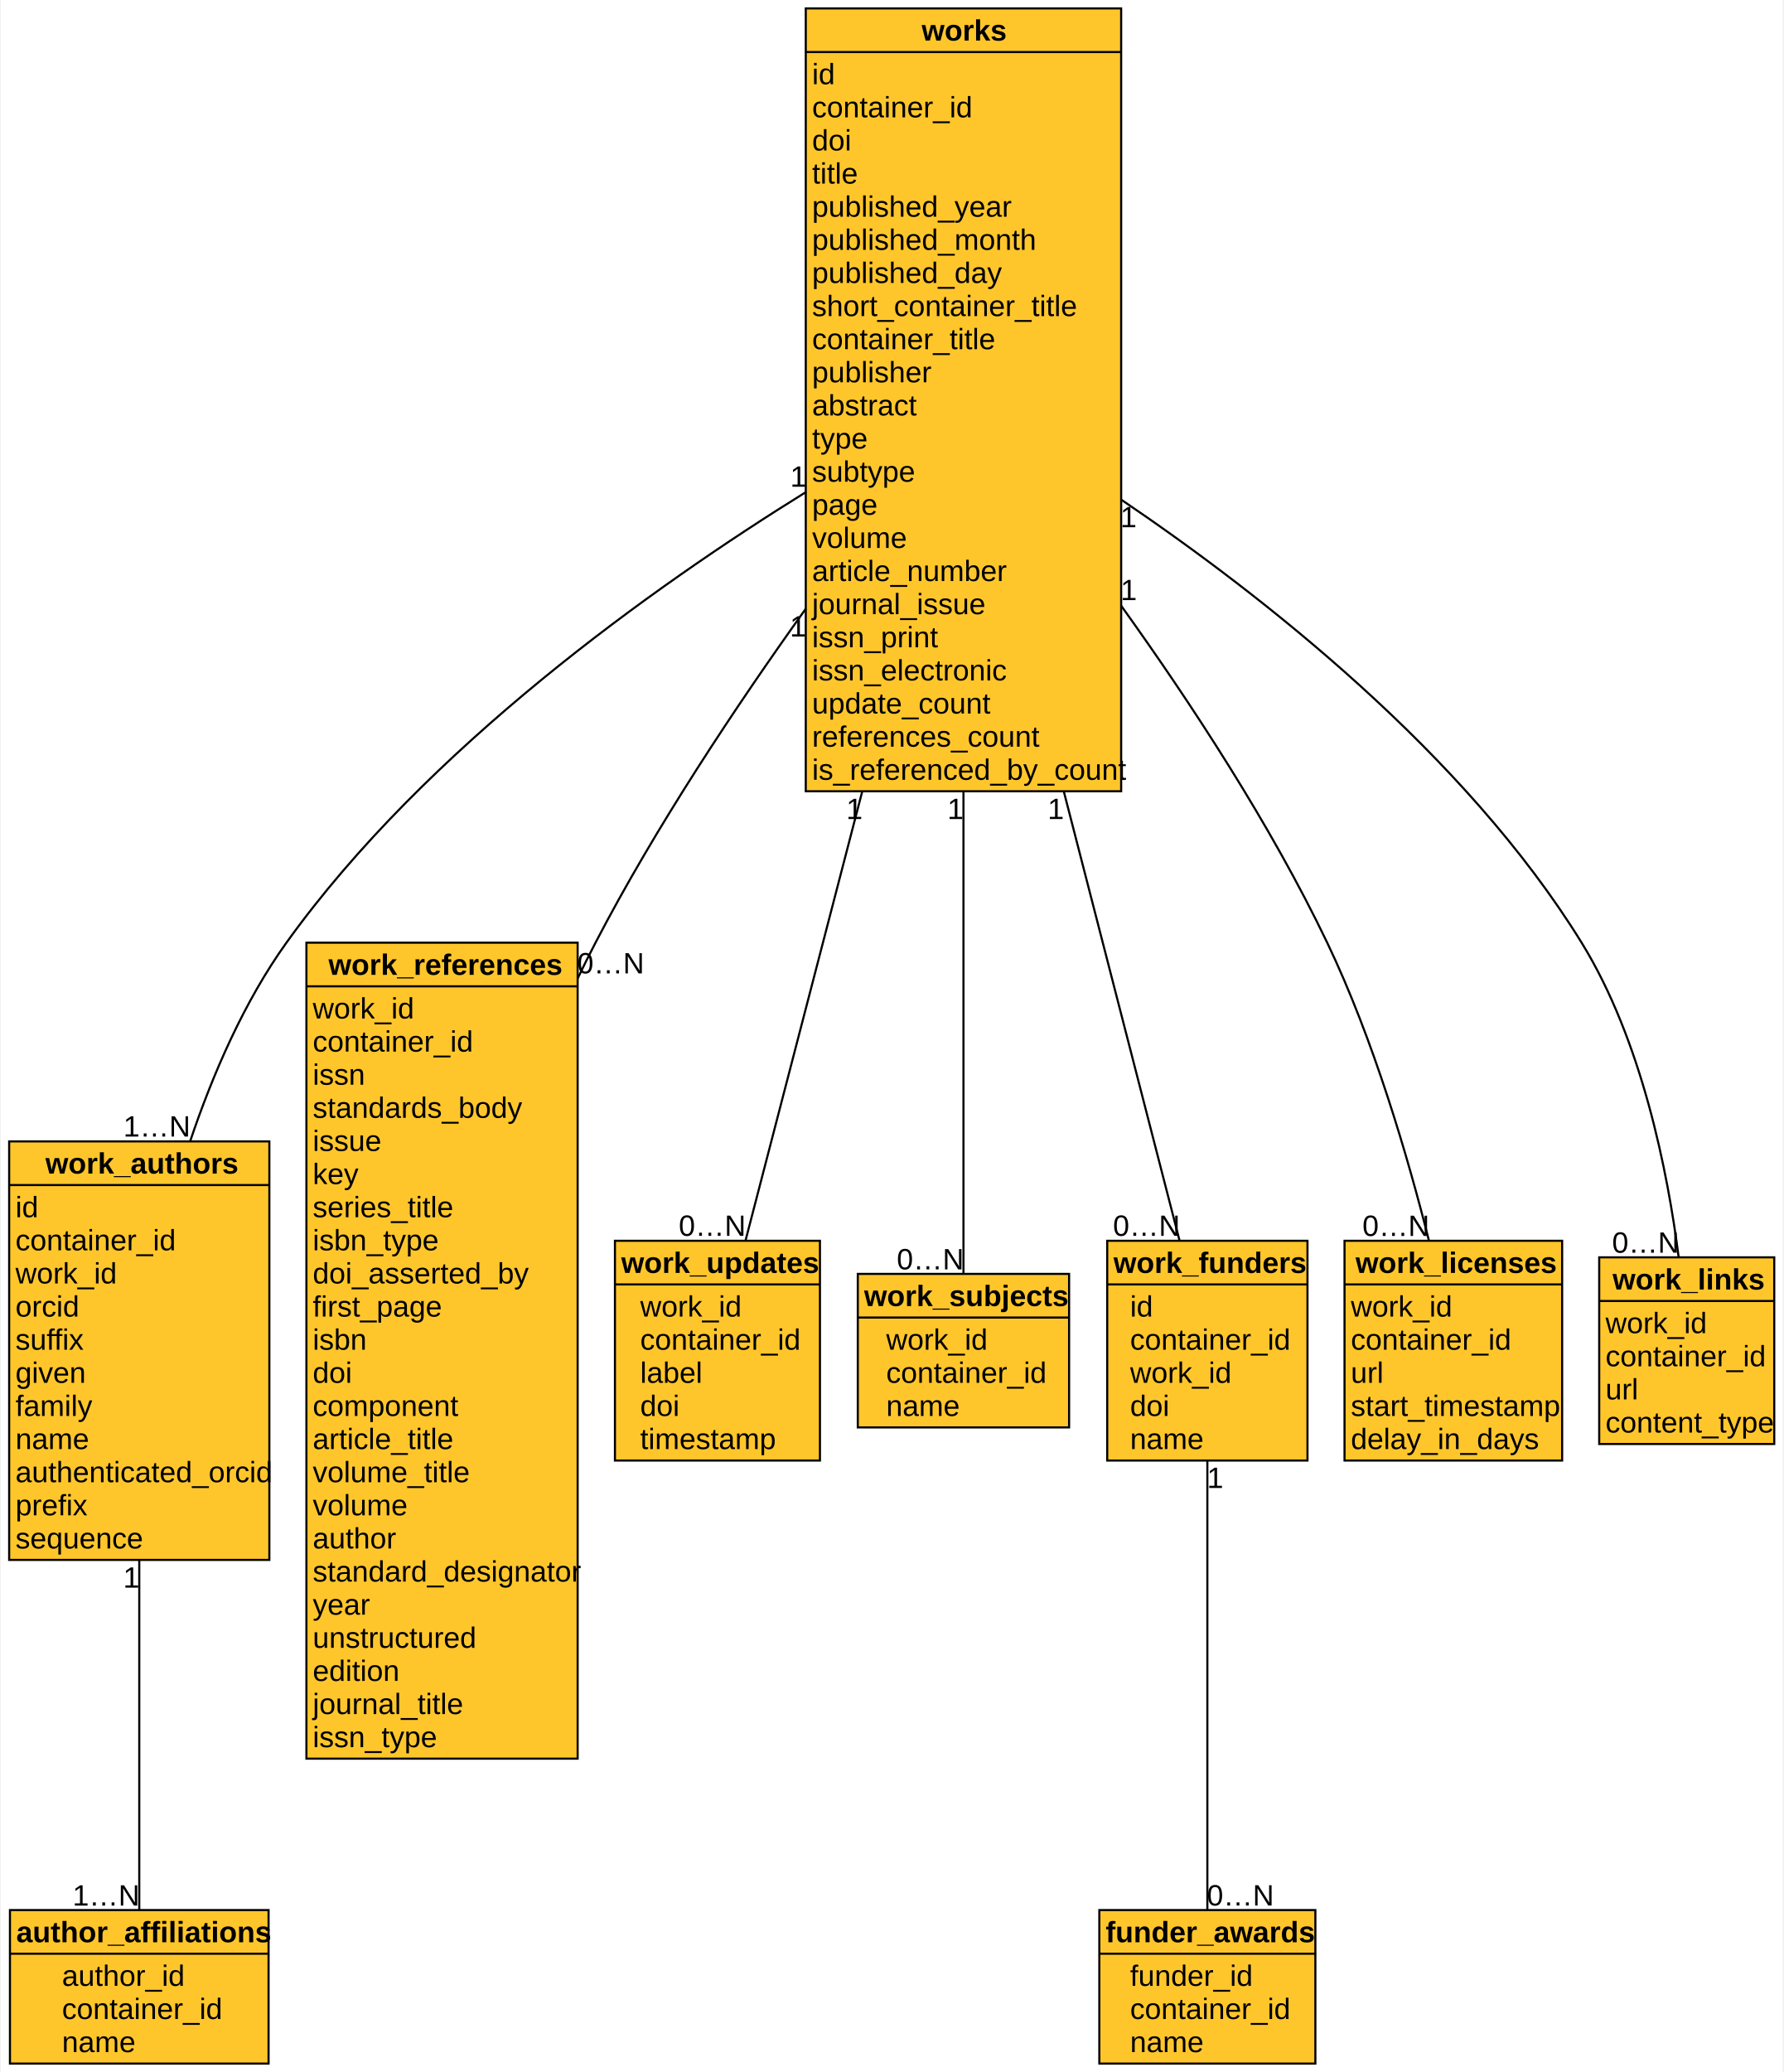
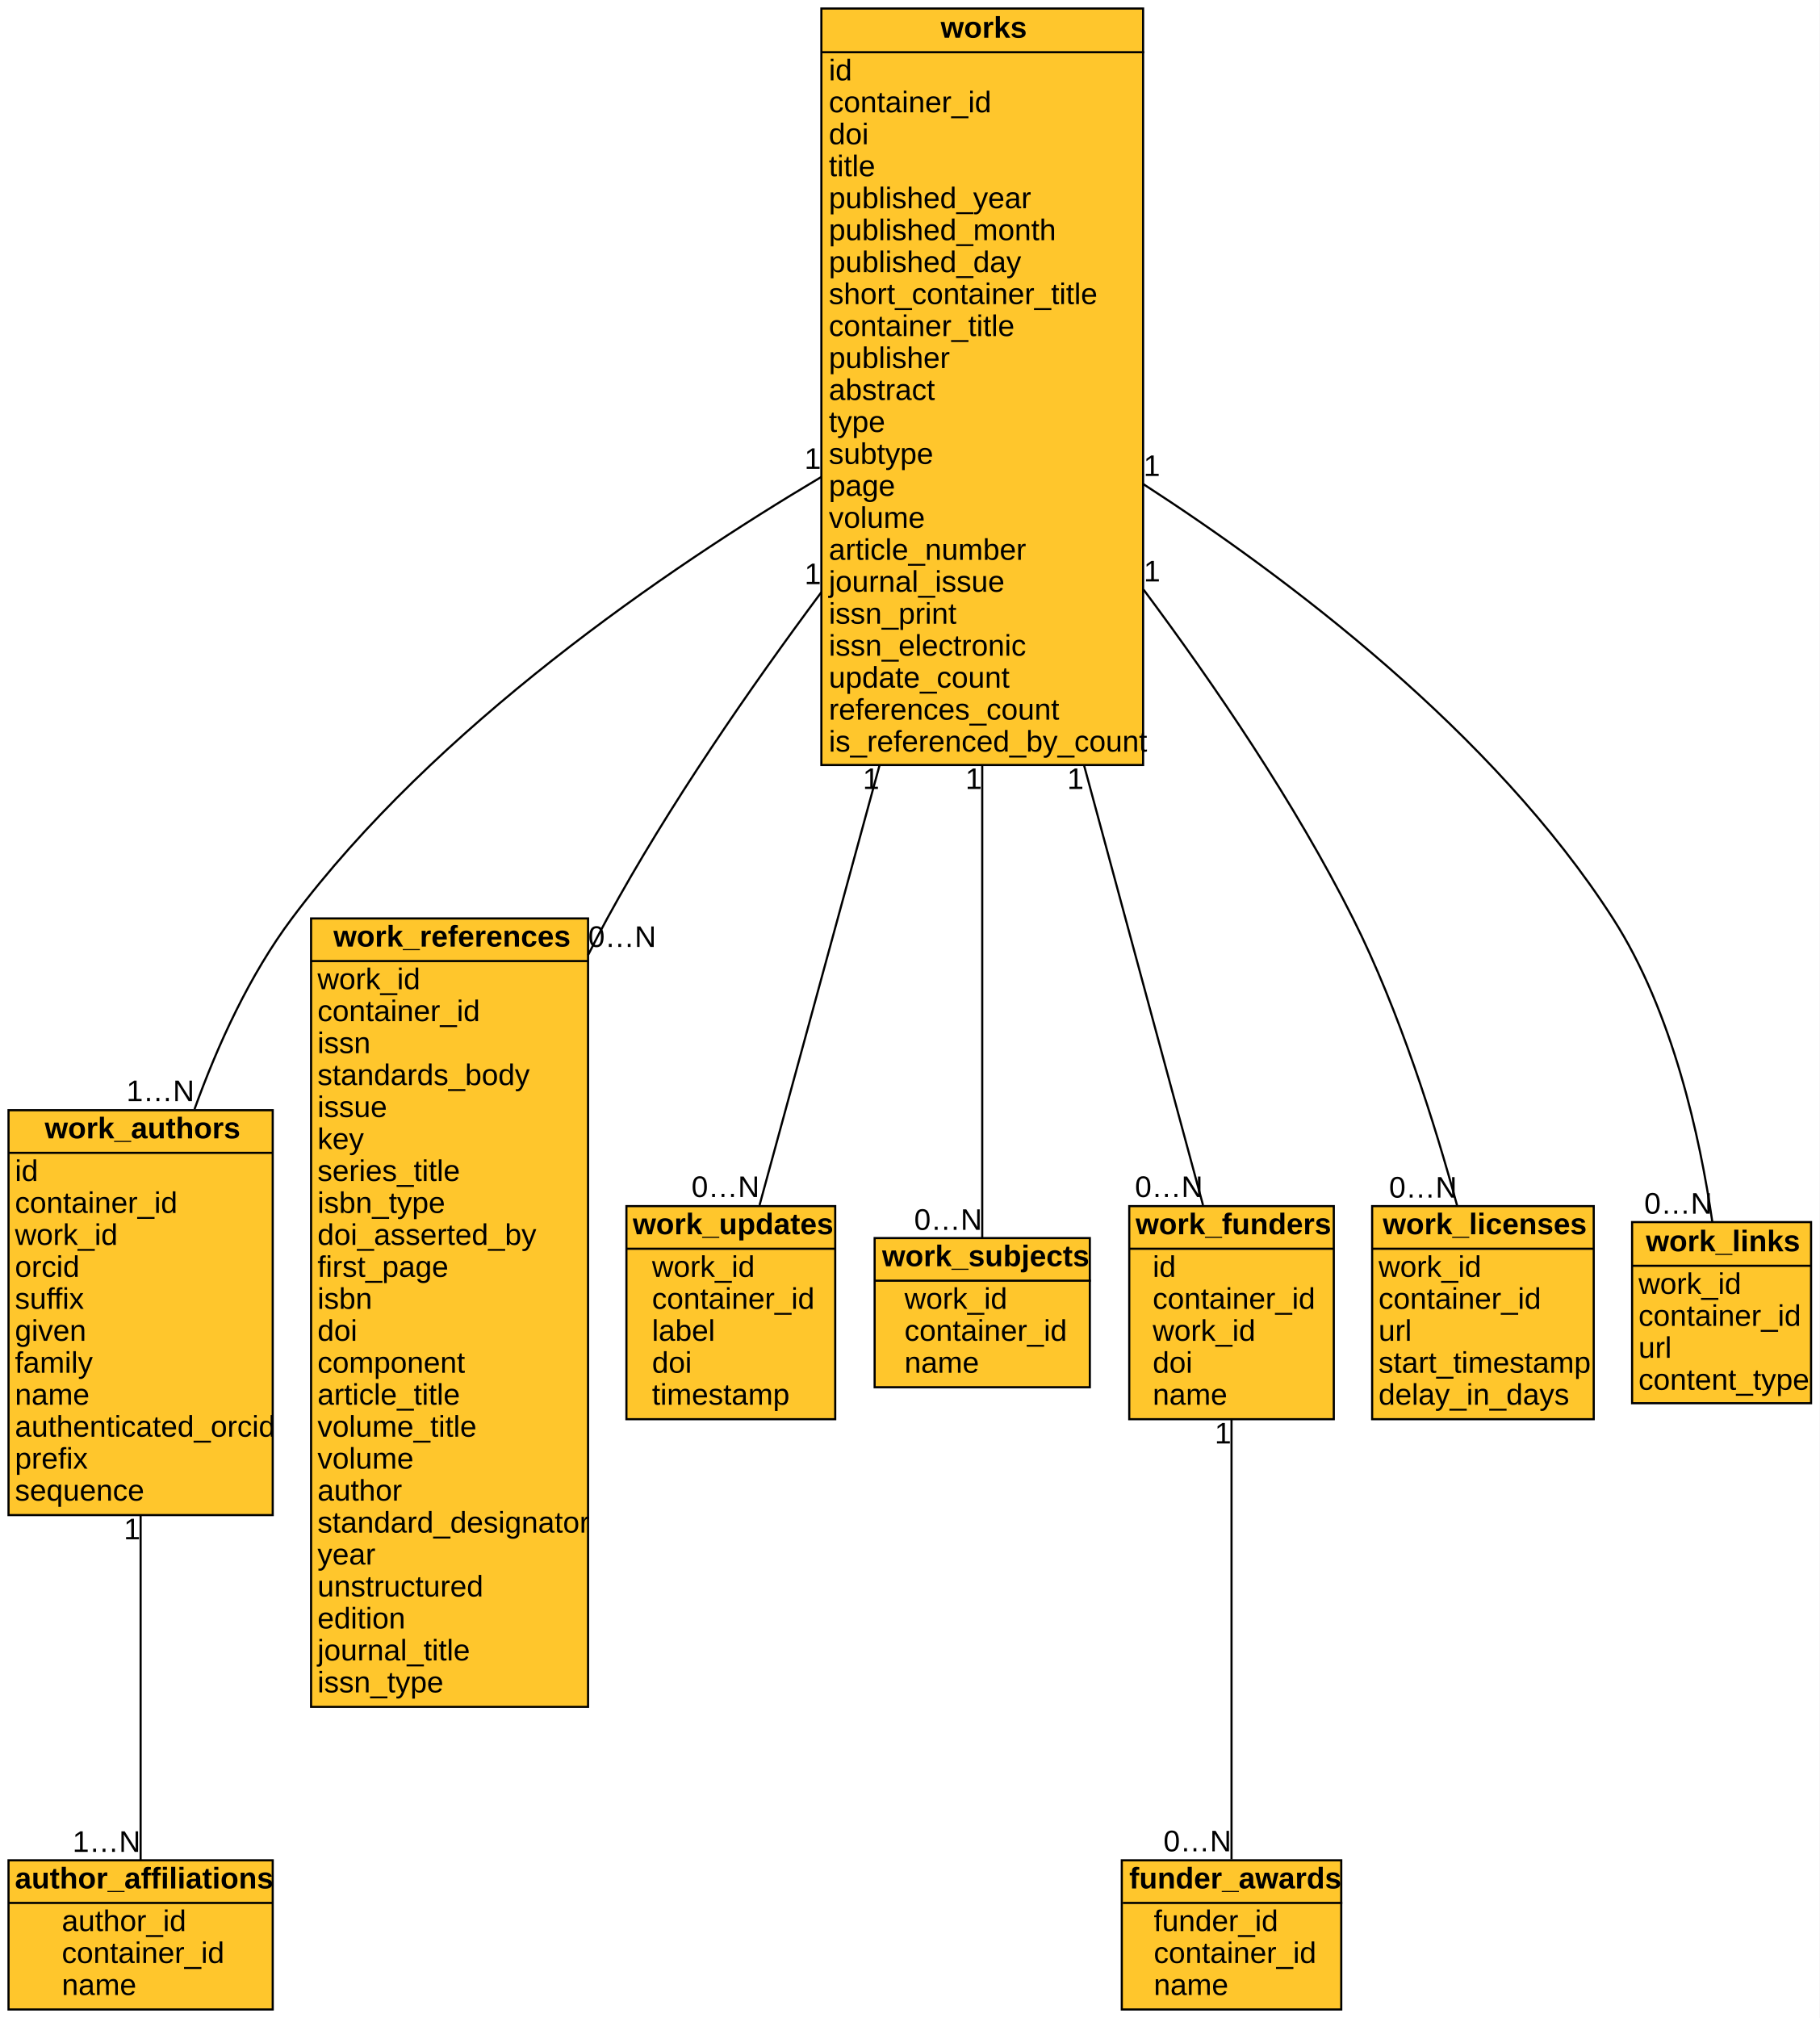
- <svg xmlns="http://www.w3.org/2000/svg" width="848pt" height="985pt" viewBox="0.00 0.00 847.50 985.25">
-   <g id="graph0" class="graph" transform="scale(1 1) rotate(0) translate(4 981.25)">
-     <polygon fill="white" stroke="none" points="-4,4 -4,-981.25 843.5,-981.25 843.5,4 -4,4" />
+ <svg xmlns="http://www.w3.org/2000/svg" width="854pt" height="947pt" viewBox="0.00 0.00 854.00 947.00">
+   <g id="graph0" class="graph" transform="scale(1 1) rotate(0) translate(4 943)">
+     <polygon fill="white" stroke="transparent" points="-4,4 -4,-943 850,-943 850,4 -4,4" />
    <g id="node1" class="node">
-       <polygon fill="#ffc62c" stroke="none" points="528.88,-977.25 378.88,-977.25 378.88,-605 528.88,-605 528.88,-977.25" />
-       <text text-anchor="start" x="434" y="-961.95" font-family="Arial" font-weight="bold" font-size="14.00">works</text>
-       <text text-anchor="start" x="381.88" y="-941.2" font-family="Arial" font-size="14.00">id</text>
-       <text text-anchor="start" x="381.88" y="-925.45" font-family="Arial" font-size="14.00">container_id</text>
-       <text text-anchor="start" x="381.88" y="-909.7" font-family="Arial" font-size="14.00">doi</text>
-       <text text-anchor="start" x="381.88" y="-893.95" font-family="Arial" font-size="14.00">title</text>
-       <text text-anchor="start" x="381.88" y="-878.2" font-family="Arial" font-size="14.00">published_year</text>
-       <text text-anchor="start" x="381.88" y="-862.45" font-family="Arial" font-size="14.00">published_month</text>
-       <text text-anchor="start" x="381.88" y="-846.7" font-family="Arial" font-size="14.00">published_day</text>
-       <text text-anchor="start" x="381.88" y="-830.95" font-family="Arial" font-size="14.00">short_container_title</text>
-       <text text-anchor="start" x="381.88" y="-815.2" font-family="Arial" font-size="14.00">container_title</text>
-       <text text-anchor="start" x="381.88" y="-799.45" font-family="Arial" font-size="14.00">publisher</text>
-       <text text-anchor="start" x="381.88" y="-783.7" font-family="Arial" font-size="14.00">abstract</text>
-       <text text-anchor="start" x="381.88" y="-767.95" font-family="Arial" font-size="14.00">type</text>
-       <text text-anchor="start" x="381.88" y="-752.2" font-family="Arial" font-size="14.00">subtype</text>
-       <text text-anchor="start" x="381.88" y="-736.45" font-family="Arial" font-size="14.00">page</text>
-       <text text-anchor="start" x="381.88" y="-720.7" font-family="Arial" font-size="14.00">volume</text>
-       <text text-anchor="start" x="381.88" y="-704.95" font-family="Arial" font-size="14.00">article_number</text>
-       <text text-anchor="start" x="381.88" y="-689.2" font-family="Arial" font-size="14.00">journal_issue</text>
-       <text text-anchor="start" x="381.88" y="-673.45" font-family="Arial" font-size="14.00">issn_print</text>
-       <text text-anchor="start" x="381.88" y="-657.7" font-family="Arial" font-size="14.00">issn_electronic</text>
-       <text text-anchor="start" x="381.88" y="-641.95" font-family="Arial" font-size="14.00">update_count</text>
-       <text text-anchor="start" x="381.88" y="-626.2" font-family="Arial" font-size="14.00">references_count</text>
-       <text text-anchor="start" x="381.88" y="-610.45" font-family="Arial" font-size="14.00">is_referenced_by_count</text>
-       <polygon fill="black" stroke="black" points="378.88,-956.5 378.88,-956.5 528.88,-956.5 528.88,-956.5 378.88,-956.5" />
-       <polygon fill="none" stroke="black" points="378.88,-605 378.88,-977.25 528.88,-977.25 528.88,-605 378.88,-605" />
+       <polygon fill="#ffc62c" stroke="transparent" points="532.5,-939 381.5,-939 381.5,-584 532.5,-584 532.5,-939" />
+       <text text-anchor="start" x="437.5" y="-925.3" font-family="Arial" font-weight="bold" font-size="14.00" fill="#000000">works</text>
+       <text text-anchor="start" x="385" y="-905.3" font-family="Arial" font-size="14.00" fill="#000000">id</text>
+       <text text-anchor="start" x="385" y="-890.3" font-family="Arial" font-size="14.00" fill="#000000">container_id</text>
+       <text text-anchor="start" x="385" y="-875.3" font-family="Arial" font-size="14.00" fill="#000000">doi</text>
+       <text text-anchor="start" x="385" y="-860.3" font-family="Arial" font-size="14.00" fill="#000000">title</text>
+       <text text-anchor="start" x="385" y="-845.3" font-family="Arial" font-size="14.00" fill="#000000">published_year</text>
+       <text text-anchor="start" x="385" y="-830.3" font-family="Arial" font-size="14.00" fill="#000000">published_month</text>
+       <text text-anchor="start" x="385" y="-815.3" font-family="Arial" font-size="14.00" fill="#000000">published_day</text>
+       <text text-anchor="start" x="385" y="-800.3" font-family="Arial" font-size="14.00" fill="#000000">short_container_title</text>
+       <text text-anchor="start" x="385" y="-785.3" font-family="Arial" font-size="14.00" fill="#000000">container_title</text>
+       <text text-anchor="start" x="385" y="-770.3" font-family="Arial" font-size="14.00" fill="#000000">publisher</text>
+       <text text-anchor="start" x="385" y="-755.3" font-family="Arial" font-size="14.00" fill="#000000">abstract</text>
+       <text text-anchor="start" x="385" y="-740.3" font-family="Arial" font-size="14.00" fill="#000000">type</text>
+       <text text-anchor="start" x="385" y="-725.3" font-family="Arial" font-size="14.00" fill="#000000">subtype</text>
+       <text text-anchor="start" x="385" y="-710.3" font-family="Arial" font-size="14.00" fill="#000000">page</text>
+       <text text-anchor="start" x="385" y="-695.3" font-family="Arial" font-size="14.00" fill="#000000">volume</text>
+       <text text-anchor="start" x="385" y="-680.3" font-family="Arial" font-size="14.00" fill="#000000">article_number</text>
+       <text text-anchor="start" x="385" y="-665.3" font-family="Arial" font-size="14.00" fill="#000000">journal_issue</text>
+       <text text-anchor="start" x="385" y="-650.3" font-family="Arial" font-size="14.00" fill="#000000">issn_print</text>
+       <text text-anchor="start" x="385" y="-635.3" font-family="Arial" font-size="14.00" fill="#000000">issn_electronic</text>
+       <text text-anchor="start" x="385" y="-620.3" font-family="Arial" font-size="14.00" fill="#000000">update_count</text>
+       <text text-anchor="start" x="385" y="-605.3" font-family="Arial" font-size="14.00" fill="#000000">references_count</text>
+       <text text-anchor="start" x="385" y="-590.3" font-family="Arial" font-size="14.00" fill="#000000">is_referenced_by_count</text>
+       <polygon fill="black" stroke="black" points="382,-918.5 382,-918.5 533,-918.5 533,-918.5 382,-918.5" />
+       <polygon fill="none" stroke="black" points="381.5,-584 381.5,-939 532.5,-939 532.5,-584 381.5,-584" />
    </g>
    <g id="node2" class="node">
-       <polygon fill="#ffc62c" stroke="none" points="123.75,-438.5 0,-438.5 0,-239.5 123.75,-239.5 123.75,-438.5" />
-       <text text-anchor="start" x="17.25" y="-423.2" font-family="Arial" font-weight="bold" font-size="14.00">work_authors</text>
-       <text text-anchor="start" x="3" y="-402.45" font-family="Arial" font-size="14.00">id</text>
-       <text text-anchor="start" x="3" y="-386.7" font-family="Arial" font-size="14.00">container_id</text>
-       <text text-anchor="start" x="3" y="-370.95" font-family="Arial" font-size="14.00">work_id</text>
-       <text text-anchor="start" x="3" y="-355.2" font-family="Arial" font-size="14.00">orcid</text>
-       <text text-anchor="start" x="3" y="-339.45" font-family="Arial" font-size="14.00">suffix</text>
-       <text text-anchor="start" x="3" y="-323.7" font-family="Arial" font-size="14.00">given</text>
-       <text text-anchor="start" x="3" y="-307.95" font-family="Arial" font-size="14.00">family</text>
-       <text text-anchor="start" x="3" y="-292.2" font-family="Arial" font-size="14.00">name</text>
-       <text text-anchor="start" x="3" y="-276.45" font-family="Arial" font-size="14.00">authenticated_orcid</text>
-       <text text-anchor="start" x="3" y="-260.7" font-family="Arial" font-size="14.00">prefix</text>
-       <text text-anchor="start" x="3" y="-244.95" font-family="Arial" font-size="14.00">sequence</text>
-       <polygon fill="black" stroke="black" points="0,-417.75 0,-417.75 123.75,-417.75 123.75,-417.75 0,-417.75" />
-       <polygon fill="none" stroke="black" points="0,-239.5 0,-438.5 123.75,-438.5 123.75,-239.5 0,-239.5" />
+       <polygon fill="#ffc62c" stroke="transparent" points="124,-422 0,-422 0,-232 124,-232 124,-422" />
+       <text text-anchor="start" x="17" y="-408.8" font-family="Arial" font-weight="bold" font-size="14.00" fill="#000000">work_authors</text>
+       <text text-anchor="start" x="3" y="-388.8" font-family="Arial" font-size="14.00" fill="#000000">id</text>
+       <text text-anchor="start" x="3" y="-373.8" font-family="Arial" font-size="14.00" fill="#000000">container_id</text>
+       <text text-anchor="start" x="3" y="-358.8" font-family="Arial" font-size="14.00" fill="#000000">work_id</text>
+       <text text-anchor="start" x="3" y="-343.8" font-family="Arial" font-size="14.00" fill="#000000">orcid</text>
+       <text text-anchor="start" x="3" y="-328.8" font-family="Arial" font-size="14.00" fill="#000000">suffix</text>
+       <text text-anchor="start" x="3" y="-313.8" font-family="Arial" font-size="14.00" fill="#000000">given</text>
+       <text text-anchor="start" x="3" y="-298.8" font-family="Arial" font-size="14.00" fill="#000000">family</text>
+       <text text-anchor="start" x="3" y="-283.8" font-family="Arial" font-size="14.00" fill="#000000">name</text>
+       <text text-anchor="start" x="3" y="-268.8" font-family="Arial" font-size="14.00" fill="#000000">authenticated_orcid</text>
+       <text text-anchor="start" x="3" y="-253.8" font-family="Arial" font-size="14.00" fill="#000000">prefix</text>
+       <text text-anchor="start" x="3" y="-238.8" font-family="Arial" font-size="14.00" fill="#000000">sequence</text>
+       <polygon fill="black" stroke="black" points="0,-402 0,-402 124,-402 124,-402 0,-402" />
+       <polygon fill="none" stroke="black" points="0,-232 0,-422 124,-422 124,-232 0,-232" />
    </g>
    <g id="edge1" class="edge">
-       <path fill="none" stroke="black" d="M379.12,-747.37C306.69,-702.46 198.3,-625.56 131.88,-533 111.72,-504.91 96.79,-470.4 86.01,-438.36" />
-       <text text-anchor="middle" x="70.26" y="-440.81" font-family="Arial" font-size="14.00">1…N</text>
-       <text text-anchor="middle" x="375.37" y="-749.82" font-family="Arial" font-size="14.00">1</text>
+       <path fill="none" stroke="black" d="M381.44,-719.17C308.82,-676.02 200.42,-602.1 133,-512 113.2,-485.54 98.24,-452.89 87.29,-422.47" />
+       <text text-anchor="middle" x="71.29" y="-426.27" font-family="Arial" font-size="14.00">1…N</text>
+       <text text-anchor="middle" x="377.44" y="-722.97" font-family="Arial" font-size="14.00">1</text>
    </g>
    <g id="node4" class="node">
-       <polygon fill="#ffc62c" stroke="none" points="270.38,-533 141.38,-533 141.38,-145 270.38,-145 270.38,-533" />
-       <text text-anchor="start" x="151.88" y="-517.7" font-family="Arial" font-weight="bold" font-size="14.00">work_references</text>
-       <text text-anchor="start" x="144.38" y="-496.95" font-family="Arial" font-size="14.00">work_id</text>
-       <text text-anchor="start" x="144.38" y="-481.2" font-family="Arial" font-size="14.00">container_id</text>
-       <text text-anchor="start" x="144.38" y="-465.45" font-family="Arial" font-size="14.00">issn</text>
-       <text text-anchor="start" x="144.38" y="-449.7" font-family="Arial" font-size="14.00">standards_body</text>
-       <text text-anchor="start" x="144.38" y="-433.95" font-family="Arial" font-size="14.00">issue</text>
-       <text text-anchor="start" x="144.38" y="-418.2" font-family="Arial" font-size="14.00">key</text>
-       <text text-anchor="start" x="144.38" y="-402.45" font-family="Arial" font-size="14.00">series_title</text>
-       <text text-anchor="start" x="144.38" y="-386.7" font-family="Arial" font-size="14.00">isbn_type</text>
-       <text text-anchor="start" x="144.38" y="-370.95" font-family="Arial" font-size="14.00">doi_asserted_by</text>
-       <text text-anchor="start" x="144.38" y="-355.2" font-family="Arial" font-size="14.00">first_page</text>
-       <text text-anchor="start" x="144.38" y="-339.45" font-family="Arial" font-size="14.00">isbn</text>
-       <text text-anchor="start" x="144.38" y="-323.7" font-family="Arial" font-size="14.00">doi</text>
-       <text text-anchor="start" x="144.38" y="-307.95" font-family="Arial" font-size="14.00">component</text>
-       <text text-anchor="start" x="144.38" y="-292.2" font-family="Arial" font-size="14.00">article_title</text>
-       <text text-anchor="start" x="144.38" y="-276.45" font-family="Arial" font-size="14.00">volume_title</text>
-       <text text-anchor="start" x="144.38" y="-260.7" font-family="Arial" font-size="14.00">volume</text>
-       <text text-anchor="start" x="144.38" y="-244.95" font-family="Arial" font-size="14.00">author</text>
-       <text text-anchor="start" x="144.38" y="-229.2" font-family="Arial" font-size="14.00">standard_designator</text>
-       <text text-anchor="start" x="144.38" y="-213.45" font-family="Arial" font-size="14.00">year</text>
-       <text text-anchor="start" x="144.38" y="-197.7" font-family="Arial" font-size="14.00">unstructured</text>
-       <text text-anchor="start" x="144.38" y="-181.95" font-family="Arial" font-size="14.00">edition</text>
-       <text text-anchor="start" x="144.38" y="-166.2" font-family="Arial" font-size="14.00">journal_title</text>
-       <text text-anchor="start" x="144.38" y="-150.45" font-family="Arial" font-size="14.00">issn_type</text>
-       <polygon fill="black" stroke="black" points="141.38,-512.25 141.38,-512.25 270.38,-512.25 270.38,-512.25 141.38,-512.25" />
-       <polygon fill="none" stroke="black" points="141.38,-145 141.38,-533 270.38,-533 270.38,-145 141.38,-145" />
+       <polygon fill="#ffc62c" stroke="transparent" points="272,-512 142,-512 142,-142 272,-142 272,-512" />
+       <text text-anchor="start" x="152.5" y="-498.8" font-family="Arial" font-weight="bold" font-size="14.00" fill="#000000">work_references</text>
+       <text text-anchor="start" x="145" y="-478.8" font-family="Arial" font-size="14.00" fill="#000000">work_id</text>
+       <text text-anchor="start" x="145" y="-463.8" font-family="Arial" font-size="14.00" fill="#000000">container_id</text>
+       <text text-anchor="start" x="145" y="-448.8" font-family="Arial" font-size="14.00" fill="#000000">issn</text>
+       <text text-anchor="start" x="145" y="-433.8" font-family="Arial" font-size="14.00" fill="#000000">standards_body</text>
+       <text text-anchor="start" x="145" y="-418.8" font-family="Arial" font-size="14.00" fill="#000000">issue</text>
+       <text text-anchor="start" x="145" y="-403.8" font-family="Arial" font-size="14.00" fill="#000000">key</text>
+       <text text-anchor="start" x="145" y="-388.8" font-family="Arial" font-size="14.00" fill="#000000">series_title</text>
+       <text text-anchor="start" x="145" y="-373.8" font-family="Arial" font-size="14.00" fill="#000000">isbn_type</text>
+       <text text-anchor="start" x="145" y="-358.8" font-family="Arial" font-size="14.00" fill="#000000">doi_asserted_by</text>
+       <text text-anchor="start" x="145" y="-343.8" font-family="Arial" font-size="14.00" fill="#000000">first_page</text>
+       <text text-anchor="start" x="145" y="-328.8" font-family="Arial" font-size="14.00" fill="#000000">isbn</text>
+       <text text-anchor="start" x="145" y="-313.8" font-family="Arial" font-size="14.00" fill="#000000">doi</text>
+       <text text-anchor="start" x="145" y="-298.8" font-family="Arial" font-size="14.00" fill="#000000">component</text>
+       <text text-anchor="start" x="145" y="-283.8" font-family="Arial" font-size="14.00" fill="#000000">article_title</text>
+       <text text-anchor="start" x="145" y="-268.8" font-family="Arial" font-size="14.00" fill="#000000">volume_title</text>
+       <text text-anchor="start" x="145" y="-253.8" font-family="Arial" font-size="14.00" fill="#000000">volume</text>
+       <text text-anchor="start" x="145" y="-238.8" font-family="Arial" font-size="14.00" fill="#000000">author</text>
+       <text text-anchor="start" x="145" y="-223.8" font-family="Arial" font-size="14.00" fill="#000000">standard_designator</text>
+       <text text-anchor="start" x="145" y="-208.8" font-family="Arial" font-size="14.00" fill="#000000">year</text>
+       <text text-anchor="start" x="145" y="-193.8" font-family="Arial" font-size="14.00" fill="#000000">unstructured</text>
+       <text text-anchor="start" x="145" y="-178.8" font-family="Arial" font-size="14.00" fill="#000000">edition</text>
+       <text text-anchor="start" x="145" y="-163.8" font-family="Arial" font-size="14.00" fill="#000000">journal_title</text>
+       <text text-anchor="start" x="145" y="-148.8" font-family="Arial" font-size="14.00" fill="#000000">issn_type</text>
+       <polygon fill="black" stroke="black" points="142,-492 142,-492 272,-492 272,-492 142,-492" />
+       <polygon fill="none" stroke="black" points="142,-142 142,-512 272,-512 272,-142 142,-142" />
    </g>
    <g id="edge3" class="edge">
-       <path fill="none" stroke="black" d="M378.95,-691.88C345.59,-645.32 307.47,-587.97 278.88,-533 275.98,-527.44 273.14,-521.73 270.37,-515.94" />
-       <text text-anchor="middle" x="286.12" y="-518.39" font-family="Arial" font-size="14.00">0…N</text>
-       <text text-anchor="middle" x="375.2" y="-678.58" font-family="Arial" font-size="14.00">1</text>
+       <path fill="none" stroke="black" d="M381.48,-665.08C348.08,-620.22 309.92,-565.03 281,-512 277.95,-506.41 274.95,-500.66 272.02,-494.82" />
+       <text text-anchor="middle" x="288.02" y="-498.62" font-family="Arial" font-size="14.00">0…N</text>
+       <text text-anchor="middle" x="377.48" y="-668.88" font-family="Arial" font-size="14.00">1</text>
    </g>
    <g id="node5" class="node">
-       <polygon fill="#ffc62c" stroke="none" points="385.62,-391.25 288.12,-391.25 288.12,-286.75 385.62,-286.75 385.62,-391.25" />
-       <text text-anchor="start" x="291.12" y="-375.95" font-family="Arial" font-weight="bold" font-size="14.00">work_updates</text>
-       <text text-anchor="start" x="300.12" y="-355.2" font-family="Arial" font-size="14.00">work_id</text>
-       <text text-anchor="start" x="300.12" y="-339.45" font-family="Arial" font-size="14.00">container_id</text>
-       <text text-anchor="start" x="300.12" y="-323.7" font-family="Arial" font-size="14.00">label</text>
-       <text text-anchor="start" x="300.12" y="-307.95" font-family="Arial" font-size="14.00">doi</text>
-       <text text-anchor="start" x="300.12" y="-292.2" font-family="Arial" font-size="14.00">timestamp</text>
-       <polygon fill="black" stroke="black" points="288.12,-370.5 288.12,-370.5 385.62,-370.5 385.62,-370.5 288.12,-370.5" />
-       <polygon fill="none" stroke="black" points="288.12,-286.75 288.12,-391.25 385.62,-391.25 385.62,-286.75 288.12,-286.75" />
+       <polygon fill="#ffc62c" stroke="transparent" points="388,-377 290,-377 290,-277 388,-277 388,-377" />
+       <text text-anchor="start" x="293" y="-363.8" font-family="Arial" font-weight="bold" font-size="14.00" fill="#000000">work_updates</text>
+       <text text-anchor="start" x="302" y="-343.8" font-family="Arial" font-size="14.00" fill="#000000">work_id</text>
+       <text text-anchor="start" x="302" y="-328.8" font-family="Arial" font-size="14.00" fill="#000000">container_id</text>
+       <text text-anchor="start" x="302" y="-313.8" font-family="Arial" font-size="14.00" fill="#000000">label</text>
+       <text text-anchor="start" x="302" y="-298.8" font-family="Arial" font-size="14.00" fill="#000000">doi</text>
+       <text text-anchor="start" x="302" y="-283.8" font-family="Arial" font-size="14.00" fill="#000000">timestamp</text>
+       <polygon fill="black" stroke="black" points="290,-357 290,-357 388,-357 388,-357 290,-357" />
+       <polygon fill="none" stroke="black" points="290,-277 290,-377 388,-377 388,-277 290,-277" />
    </g>
    <g id="edge4" class="edge">
-       <path fill="none" stroke="black" d="M405.78,-605.09C385.61,-527.5 363.74,-443.35 350.17,-391.14" />
-       <text text-anchor="middle" x="334.42" y="-393.59" font-family="Arial" font-size="14.00">0…N</text>
-       <text text-anchor="middle" x="402.03" y="-591.79" font-family="Arial" font-size="14.00">1</text>
+       <path fill="none" stroke="black" d="M408.83,-583.96C388.44,-509.22 366.26,-427.92 352.49,-377.46" />
+       <text text-anchor="middle" x="336.49" y="-381.26" font-family="Arial" font-size="14.00">0…N</text>
+       <text text-anchor="middle" x="404.83" y="-572.76" font-family="Arial" font-size="14.00">1</text>
    </g>
    <g id="node6" class="node">
-       <polygon fill="#ffc62c" stroke="none" points="504.12,-375.5 403.62,-375.5 403.62,-302.5 504.12,-302.5 504.12,-375.5" />
-       <text text-anchor="start" x="406.62" y="-360.2" font-family="Arial" font-weight="bold" font-size="14.00">work_subjects</text>
-       <text text-anchor="start" x="417.12" y="-339.45" font-family="Arial" font-size="14.00">work_id</text>
-       <text text-anchor="start" x="417.12" y="-323.7" font-family="Arial" font-size="14.00">container_id</text>
-       <text text-anchor="start" x="417.12" y="-307.95" font-family="Arial" font-size="14.00">name</text>
-       <polygon fill="black" stroke="black" points="403.62,-354.75 403.62,-354.75 504.12,-354.75 504.12,-354.75 403.62,-354.75" />
-       <polygon fill="none" stroke="black" points="403.62,-302.5 403.62,-375.5 504.12,-375.5 504.12,-302.5 403.62,-302.5" />
+       <polygon fill="#ffc62c" stroke="transparent" points="507.5,-362 406.5,-362 406.5,-292 507.5,-292 507.5,-362" />
+       <text text-anchor="start" x="410" y="-348.8" font-family="Arial" font-weight="bold" font-size="14.00" fill="#000000">work_subjects</text>
+       <text text-anchor="start" x="420.5" y="-328.8" font-family="Arial" font-size="14.00" fill="#000000">work_id</text>
+       <text text-anchor="start" x="420.5" y="-313.8" font-family="Arial" font-size="14.00" fill="#000000">container_id</text>
+       <text text-anchor="start" x="420.5" y="-298.8" font-family="Arial" font-size="14.00" fill="#000000">name</text>
+       <polygon fill="black" stroke="black" points="407,-342 407,-342 508,-342 508,-342 407,-342" />
+       <polygon fill="none" stroke="black" points="406.5,-292 406.5,-362 507.5,-362 507.5,-292 406.5,-292" />
    </g>
    <g id="edge5" class="edge">
-       <path fill="none" stroke="black" d="M453.88,-605.09C453.88,-519.01 453.88,-424.86 453.88,-375.21" />
-       <text text-anchor="middle" x="438.12" y="-377.66" font-family="Arial" font-size="14.00">0…N</text>
-       <text text-anchor="middle" x="450.12" y="-591.79" font-family="Arial" font-size="14.00">1</text>
+       <path fill="none" stroke="black" d="M457,-583.96C457,-501.04 457,-410.06 457,-362.05" />
+       <text text-anchor="middle" x="441" y="-365.85" font-family="Arial" font-size="14.00">0…N</text>
+       <text text-anchor="middle" x="453" y="-572.76" font-family="Arial" font-size="14.00">1</text>
    </g>
    <g id="node7" class="node">
-       <polygon fill="#ffc62c" stroke="none" points="617.5,-391.25 522.25,-391.25 522.25,-286.75 617.5,-286.75 617.5,-391.25" />
-       <text text-anchor="start" x="525.25" y="-375.95" font-family="Arial" font-weight="bold" font-size="14.00">work_funders</text>
-       <text text-anchor="start" x="533.12" y="-355.2" font-family="Arial" font-size="14.00">id</text>
-       <text text-anchor="start" x="533.12" y="-339.45" font-family="Arial" font-size="14.00">container_id</text>
-       <text text-anchor="start" x="533.12" y="-323.7" font-family="Arial" font-size="14.00">work_id</text>
-       <text text-anchor="start" x="533.12" y="-307.95" font-family="Arial" font-size="14.00">doi</text>
-       <text text-anchor="start" x="533.12" y="-292.2" font-family="Arial" font-size="14.00">name</text>
-       <polygon fill="black" stroke="black" points="522.25,-370.5 522.25,-370.5 617.5,-370.5 617.5,-370.5 522.25,-370.5" />
-       <polygon fill="none" stroke="black" points="522.25,-286.75 522.25,-391.25 617.5,-391.25 617.5,-286.75 522.25,-286.75" />
+       <polygon fill="#ffc62c" stroke="transparent" points="622,-377 526,-377 526,-277 622,-277 622,-377" />
+       <text text-anchor="start" x="529" y="-363.8" font-family="Arial" font-weight="bold" font-size="14.00" fill="#000000">work_funders</text>
+       <text text-anchor="start" x="537" y="-343.8" font-family="Arial" font-size="14.00" fill="#000000">id</text>
+       <text text-anchor="start" x="537" y="-328.8" font-family="Arial" font-size="14.00" fill="#000000">container_id</text>
+       <text text-anchor="start" x="537" y="-313.8" font-family="Arial" font-size="14.00" fill="#000000">work_id</text>
+       <text text-anchor="start" x="537" y="-298.8" font-family="Arial" font-size="14.00" fill="#000000">doi</text>
+       <text text-anchor="start" x="537" y="-283.8" font-family="Arial" font-size="14.00" fill="#000000">name</text>
+       <polygon fill="black" stroke="black" points="526,-357 526,-357 622,-357 622,-357 526,-357" />
+       <polygon fill="none" stroke="black" points="526,-277 526,-377 622,-377 622,-277 526,-277" />
    </g>
    <g id="edge6" class="edge">
-       <path fill="none" stroke="black" d="M501.56,-605.09C521.56,-527.5 543.24,-443.35 556.7,-391.14" />
-       <text text-anchor="middle" x="540.95" y="-393.59" font-family="Arial" font-size="14.00">0…N</text>
-       <text text-anchor="middle" x="497.81" y="-591.79" font-family="Arial" font-size="14.00">1</text>
+       <path fill="none" stroke="black" d="M504.76,-583.96C524.98,-509.22 546.97,-427.92 560.62,-377.46" />
+       <text text-anchor="middle" x="544.62" y="-381.26" font-family="Arial" font-size="14.00">0…N</text>
+       <text text-anchor="middle" x="500.76" y="-572.76" font-family="Arial" font-size="14.00">1</text>
    </g>
    <g id="node8" class="node">
-       <polygon fill="#ffc62c" stroke="none" points="738.62,-391.25 635.12,-391.25 635.12,-286.75 738.62,-286.75 738.62,-391.25" />
-       <text text-anchor="start" x="640.38" y="-375.95" font-family="Arial" font-weight="bold" font-size="14.00">work_licenses</text>
-       <text text-anchor="start" x="638.12" y="-355.2" font-family="Arial" font-size="14.00">work_id</text>
-       <text text-anchor="start" x="638.12" y="-339.45" font-family="Arial" font-size="14.00">container_id</text>
-       <text text-anchor="start" x="638.12" y="-323.7" font-family="Arial" font-size="14.00">url</text>
-       <text text-anchor="start" x="638.12" y="-307.95" font-family="Arial" font-size="14.00">start_timestamp</text>
-       <text text-anchor="start" x="638.12" y="-292.2" font-family="Arial" font-size="14.00">delay_in_days</text>
-       <polygon fill="black" stroke="black" points="635.12,-370.5 635.12,-370.5 738.62,-370.5 738.62,-370.5 635.12,-370.5" />
-       <polygon fill="none" stroke="black" points="635.12,-286.75 635.12,-391.25 738.62,-391.25 738.62,-286.75 635.12,-286.75" />
+       <polygon fill="#ffc62c" stroke="transparent" points="744,-377 640,-377 640,-277 744,-277 744,-377" />
+       <text text-anchor="start" x="645" y="-363.8" font-family="Arial" font-weight="bold" font-size="14.00" fill="#000000">work_licenses</text>
+       <text text-anchor="start" x="643" y="-343.8" font-family="Arial" font-size="14.00" fill="#000000">work_id</text>
+       <text text-anchor="start" x="643" y="-328.8" font-family="Arial" font-size="14.00" fill="#000000">container_id</text>
+       <text text-anchor="start" x="643" y="-313.8" font-family="Arial" font-size="14.00" fill="#000000">url</text>
+       <text text-anchor="start" x="643" y="-298.8" font-family="Arial" font-size="14.00" fill="#000000">start_timestamp</text>
+       <text text-anchor="start" x="643" y="-283.8" font-family="Arial" font-size="14.00" fill="#000000">delay_in_days</text>
+       <polygon fill="black" stroke="black" points="640,-357 640,-357 744,-357 744,-357 640,-357" />
+       <polygon fill="none" stroke="black" points="640,-277 640,-377 744,-377 744,-277 640,-277" />
    </g>
    <g id="edge7" class="edge">
-       <path fill="none" stroke="black" d="M528.74,-693.43C562.18,-646.85 600.02,-589.04 626.88,-533 648.94,-486.96 665.3,-430.91 675.32,-391.1" />
-       <text text-anchor="middle" x="659.57" y="-393.55" font-family="Arial" font-size="14.00">0…N</text>
-       <text text-anchor="middle" x="532.49" y="-695.88" font-family="Arial" font-size="14.00">1</text>
+       <path fill="none" stroke="black" d="M532.69,-666.35C566.1,-621.52 603.87,-566.01 631,-512 652.9,-468.39 669.56,-415.15 679.89,-377.19" />
+       <text text-anchor="middle" x="663.89" y="-380.99" font-family="Arial" font-size="14.00">0…N</text>
+       <text text-anchor="middle" x="536.69" y="-670.15" font-family="Arial" font-size="14.00">1</text>
    </g>
    <g id="node9" class="node">
-       <polygon fill="#ffc62c" stroke="none" points="839.5,-383.38 756.25,-383.38 756.25,-294.62 839.5,-294.62 839.5,-383.38" />
-       <text text-anchor="start" x="762.62" y="-368.07" font-family="Arial" font-weight="bold" font-size="14.00">work_links</text>
-       <text text-anchor="start" x="759.25" y="-347.32" font-family="Arial" font-size="14.00">work_id</text>
-       <text text-anchor="start" x="759.25" y="-331.57" font-family="Arial" font-size="14.00">container_id</text>
-       <text text-anchor="start" x="759.25" y="-315.82" font-family="Arial" font-size="14.00">url</text>
-       <text text-anchor="start" x="759.25" y="-300.07" font-family="Arial" font-size="14.00">content_type</text>
-       <polygon fill="black" stroke="black" points="756.25,-362.62 756.25,-362.62 839.5,-362.62 839.5,-362.62 756.25,-362.62" />
-       <polygon fill="none" stroke="black" points="756.25,-294.62 756.25,-383.38 839.5,-383.38 839.5,-294.62 756.25,-294.62" />
+       <polygon fill="#ffc62c" stroke="transparent" points="846,-369.5 762,-369.5 762,-284.5 846,-284.5 846,-369.5" />
+       <text text-anchor="start" x="768.5" y="-355.8" font-family="Arial" font-weight="bold" font-size="14.00" fill="#000000">work_links</text>
+       <text text-anchor="start" x="765" y="-335.8" font-family="Arial" font-size="14.00" fill="#000000">work_id</text>
+       <text text-anchor="start" x="765" y="-320.8" font-family="Arial" font-size="14.00" fill="#000000">container_id</text>
+       <text text-anchor="start" x="765" y="-305.8" font-family="Arial" font-size="14.00" fill="#000000">url</text>
+       <text text-anchor="start" x="765" y="-290.8" font-family="Arial" font-size="14.00" fill="#000000">content_type</text>
+       <polygon fill="black" stroke="black" points="762,-349 762,-349 846,-349 846,-349 762,-349" />
+       <polygon fill="none" stroke="black" points="762,-284.5 762,-369.5 846,-369.5 846,-284.5 762,-284.5" />
    </g>
    <g id="edge8" class="edge">
-       <path fill="none" stroke="black" d="M528.63,-743.85C595.93,-698.32 692.51,-622.73 747.88,-533 776.5,-486.61 788.83,-424.24 794.08,-383.12" />
-       <text text-anchor="middle" x="778.33" y="-385.57" font-family="Arial" font-size="14.00">0…N</text>
-       <text text-anchor="middle" x="532.38" y="-730.55" font-family="Arial" font-size="14.00">1</text>
+       <path fill="none" stroke="black" d="M532.6,-715.83C600.11,-672.13 696.76,-599.48 753,-512 781.15,-468.22 793.95,-408.94 799.65,-369.63" />
+       <text text-anchor="middle" x="783.65" y="-373.43" font-family="Arial" font-size="14.00">0…N</text>
+       <text text-anchor="middle" x="536.6" y="-719.63" font-family="Arial" font-size="14.00">1</text>
    </g>
    <g id="node3" class="node">
-       <polygon fill="#ffc62c" stroke="none" points="123.38,-73 0.38,-73 0.38,0 123.38,0 123.38,-73" />
-       <text text-anchor="start" x="3.38" y="-57.7" font-family="Arial" font-weight="bold" font-size="14.00">author_affiliations</text>
-       <text text-anchor="start" x="25.12" y="-36.95" font-family="Arial" font-size="14.00">author_id</text>
-       <text text-anchor="start" x="25.12" y="-21.2" font-family="Arial" font-size="14.00">container_id</text>
-       <text text-anchor="start" x="25.12" y="-5.45" font-family="Arial" font-size="14.00">name</text>
-       <polygon fill="black" stroke="black" points="0.38,-52.25 0.38,-52.25 123.38,-52.25 123.38,-52.25 0.38,-52.25" />
-       <polygon fill="none" stroke="black" points="0.38,0 0.38,-73 123.38,-73 123.38,0 0.38,0" />
+       <polygon fill="#ffc62c" stroke="transparent" points="124,-70 0,-70 0,0 124,0 124,-70" />
+       <text text-anchor="start" x="3" y="-56.8" font-family="Arial" font-weight="bold" font-size="14.00" fill="#000000">author_affiliations</text>
+       <text text-anchor="start" x="25" y="-36.8" font-family="Arial" font-size="14.00" fill="#000000">author_id</text>
+       <text text-anchor="start" x="25" y="-21.8" font-family="Arial" font-size="14.00" fill="#000000">container_id</text>
+       <text text-anchor="start" x="25" y="-6.8" font-family="Arial" font-size="14.00" fill="#000000">name</text>
+       <polygon fill="black" stroke="black" points="0,-50 0,-50 124,-50 124,-50 0,-50" />
+       <polygon fill="none" stroke="black" points="0,0 0,-70 124,-70 124,0 0,0" />
    </g>
    <g id="edge2" class="edge">
-       <path fill="none" stroke="black" d="M61.88,-239.61C61.88,-182.26 61.88,-113.44 61.88,-72.7" />
-       <text text-anchor="middle" x="46.12" y="-75.15" font-family="Arial" font-size="14.00">1…N</text>
-       <text text-anchor="middle" x="58.12" y="-226.31" font-family="Arial" font-size="14.00">1</text>
+       <path fill="none" stroke="black" d="M62,-231.85C62,-176.44 62,-109.7 62,-70.17" />
+       <text text-anchor="middle" x="46" y="-73.97" font-family="Arial" font-size="14.00">1…N</text>
+       <text text-anchor="middle" x="58" y="-220.65" font-family="Arial" font-size="14.00">1</text>
    </g>
    <g id="node10" class="node">
-       <polygon fill="#ffc62c" stroke="none" points="621.25,-73 518.5,-73 518.5,0 621.25,0 621.25,-73" />
-       <text text-anchor="start" x="521.5" y="-57.7" font-family="Arial" font-weight="bold" font-size="14.00">funder_awards</text>
-       <text text-anchor="start" x="533.12" y="-36.95" font-family="Arial" font-size="14.00">funder_id</text>
-       <text text-anchor="start" x="533.12" y="-21.2" font-family="Arial" font-size="14.00">container_id</text>
-       <text text-anchor="start" x="533.12" y="-5.45" font-family="Arial" font-size="14.00">name</text>
-       <polygon fill="black" stroke="black" points="518.5,-52.25 518.5,-52.25 621.25,-52.25 621.25,-52.25 518.5,-52.25" />
-       <polygon fill="none" stroke="black" points="518.5,0 518.5,-73 621.25,-73 621.25,0 518.5,0" />
+       <polygon fill="#ffc62c" stroke="transparent" points="625.5,-70 522.5,-70 522.5,0 625.5,0 625.5,-70" />
+       <text text-anchor="start" x="526" y="-56.8" font-family="Arial" font-weight="bold" font-size="14.00" fill="#000000">funder_awards</text>
+       <text text-anchor="start" x="537.5" y="-36.8" font-family="Arial" font-size="14.00" fill="#000000">funder_id</text>
+       <text text-anchor="start" x="537.5" y="-21.8" font-family="Arial" font-size="14.00" fill="#000000">container_id</text>
+       <text text-anchor="start" x="537.5" y="-6.8" font-family="Arial" font-size="14.00" fill="#000000">name</text>
+       <polygon fill="black" stroke="black" points="523,-50 523,-50 626,-50 626,-50 523,-50" />
+       <polygon fill="none" stroke="black" points="522.5,0 522.5,-70 625.5,-70 625.5,0 522.5,0" />
    </g>
    <g id="edge9" class="edge">
-       <path fill="none" stroke="black" d="M569.88,-287.02C569.88,-226.07 569.88,-125.67 569.88,-72.72" />
-       <text text-anchor="middle" x="585.62" y="-75.17" font-family="Arial" font-size="14.00">0…N</text>
-       <text text-anchor="middle" x="573.62" y="-273.72" font-family="Arial" font-size="14.00">1</text>
+       <path fill="none" stroke="black" d="M574,-276.81C574,-218.15 574,-121.62 574,-70.41" />
+       <text text-anchor="middle" x="558" y="-74.21" font-family="Arial" font-size="14.00">0…N</text>
+       <text text-anchor="middle" x="570" y="-265.61" font-family="Arial" font-size="14.00">1</text>
    </g>
  </g>
</svg>
